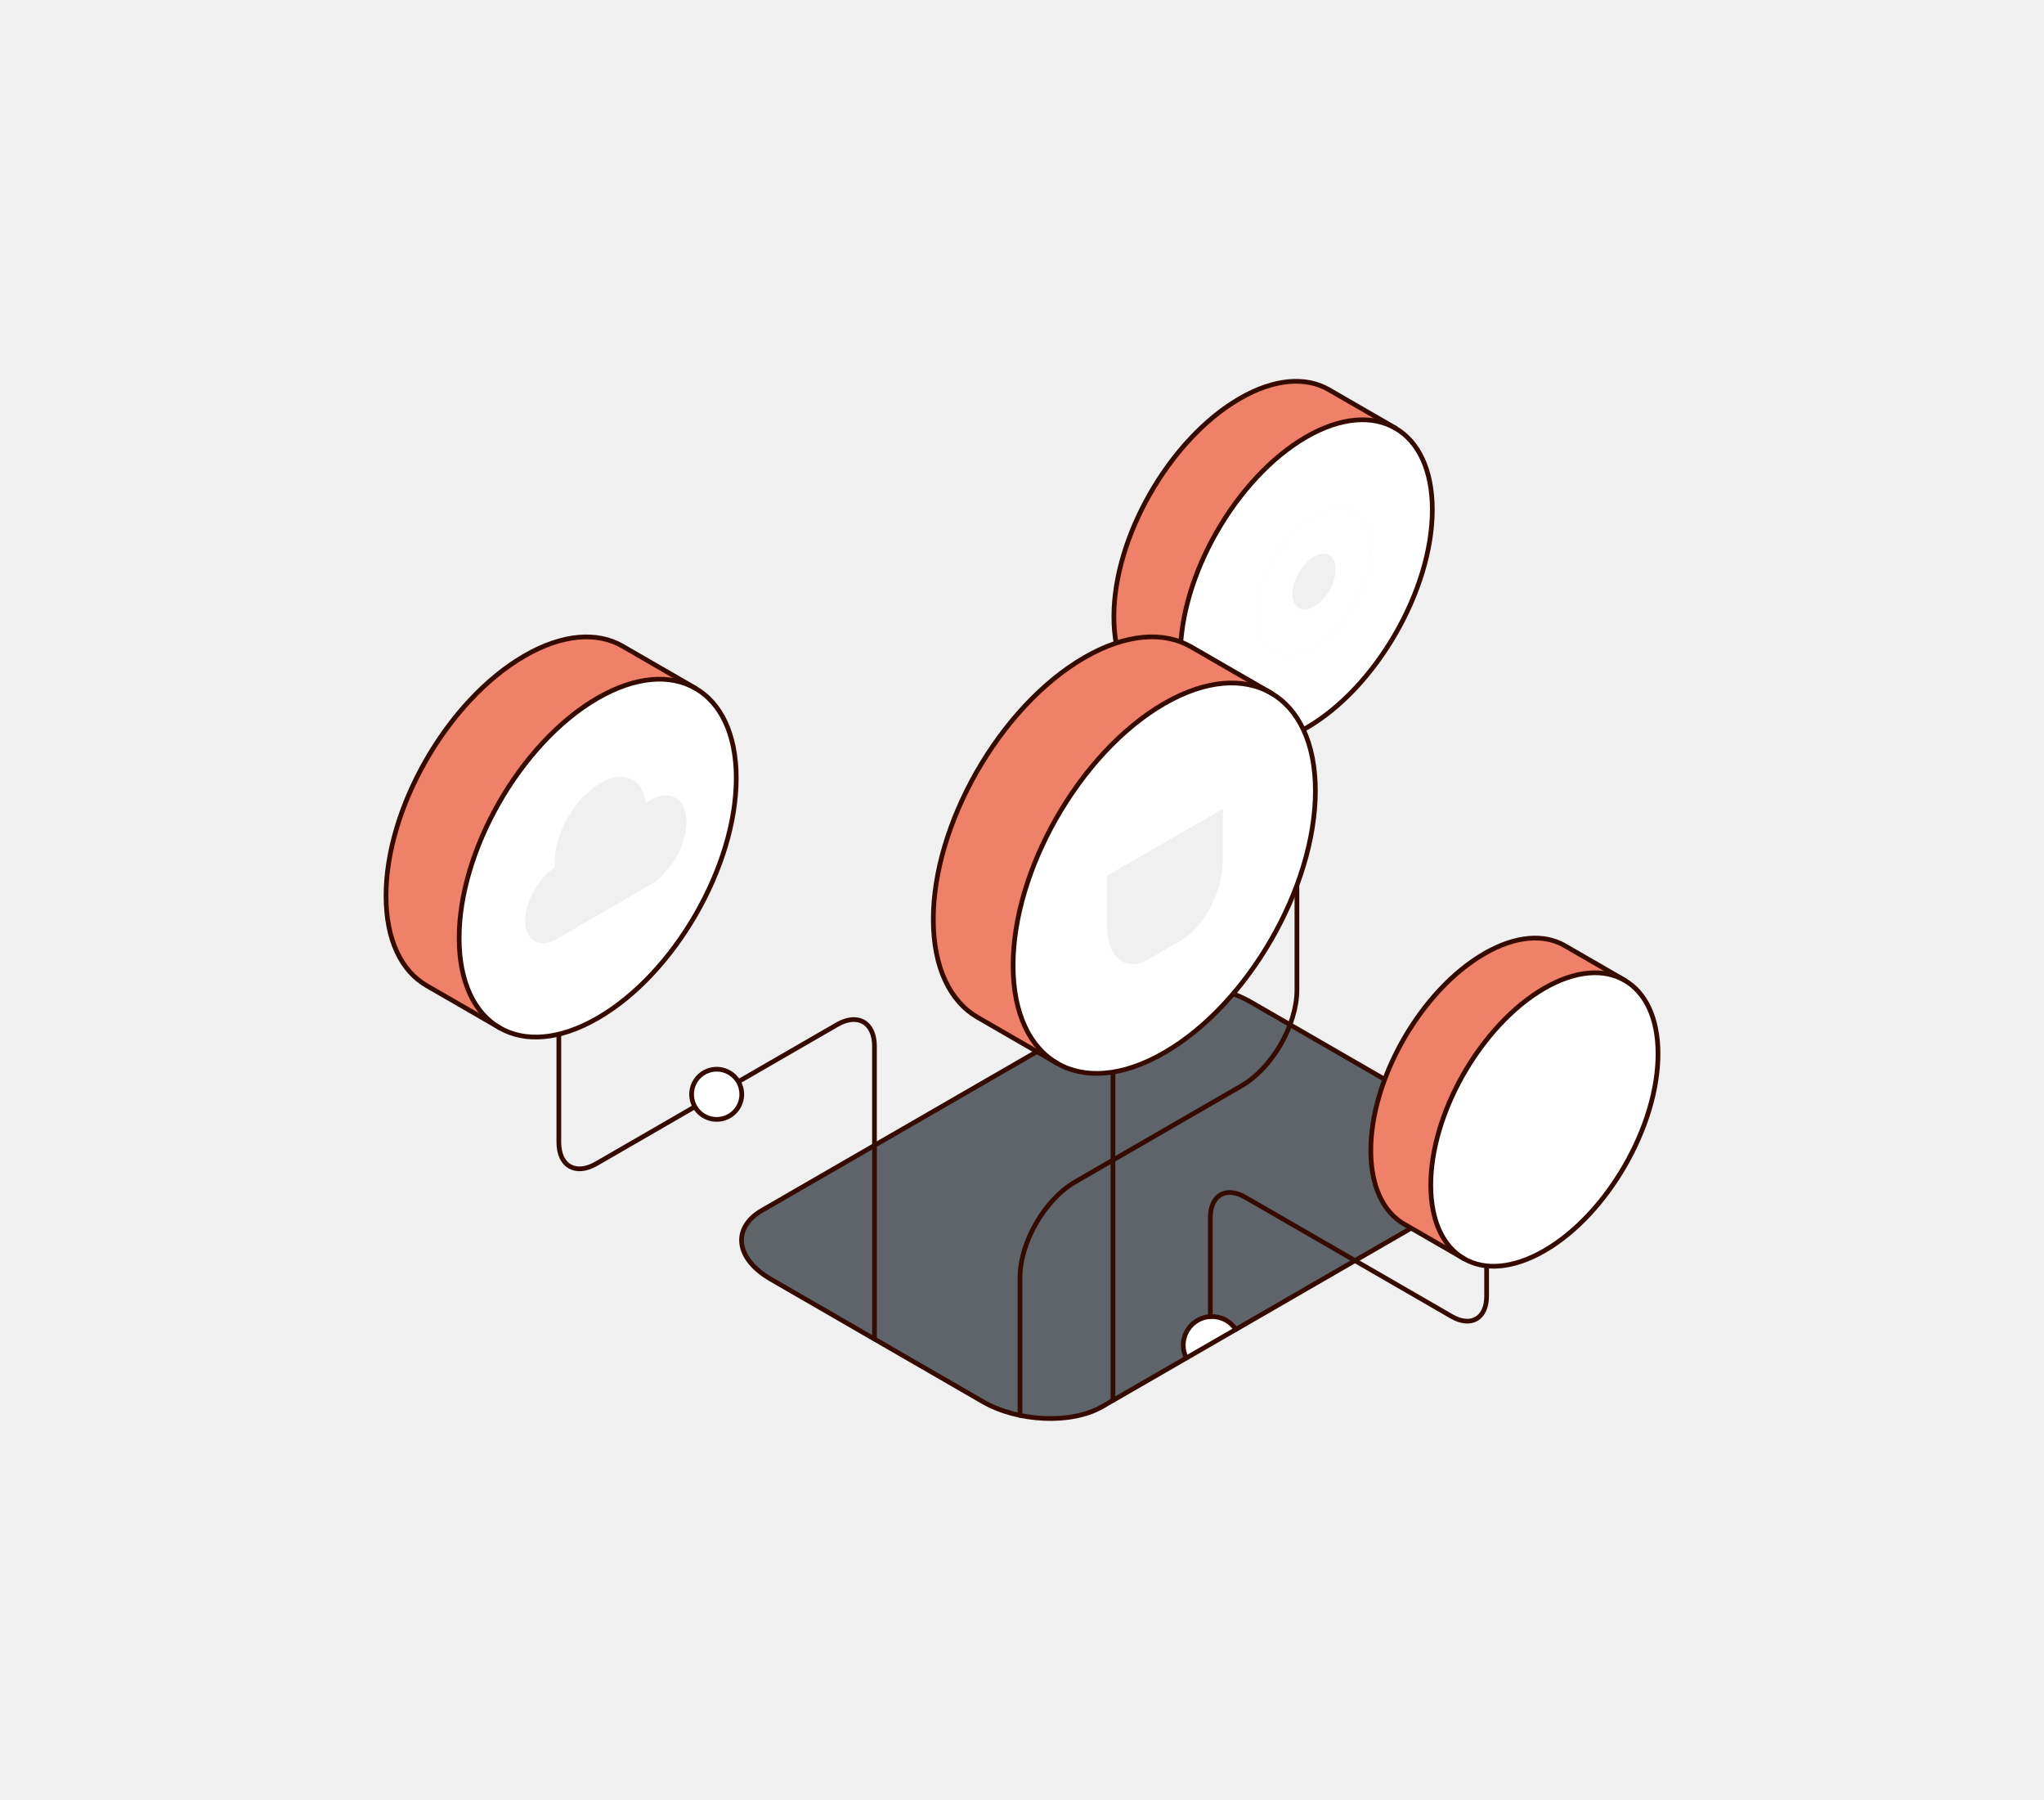
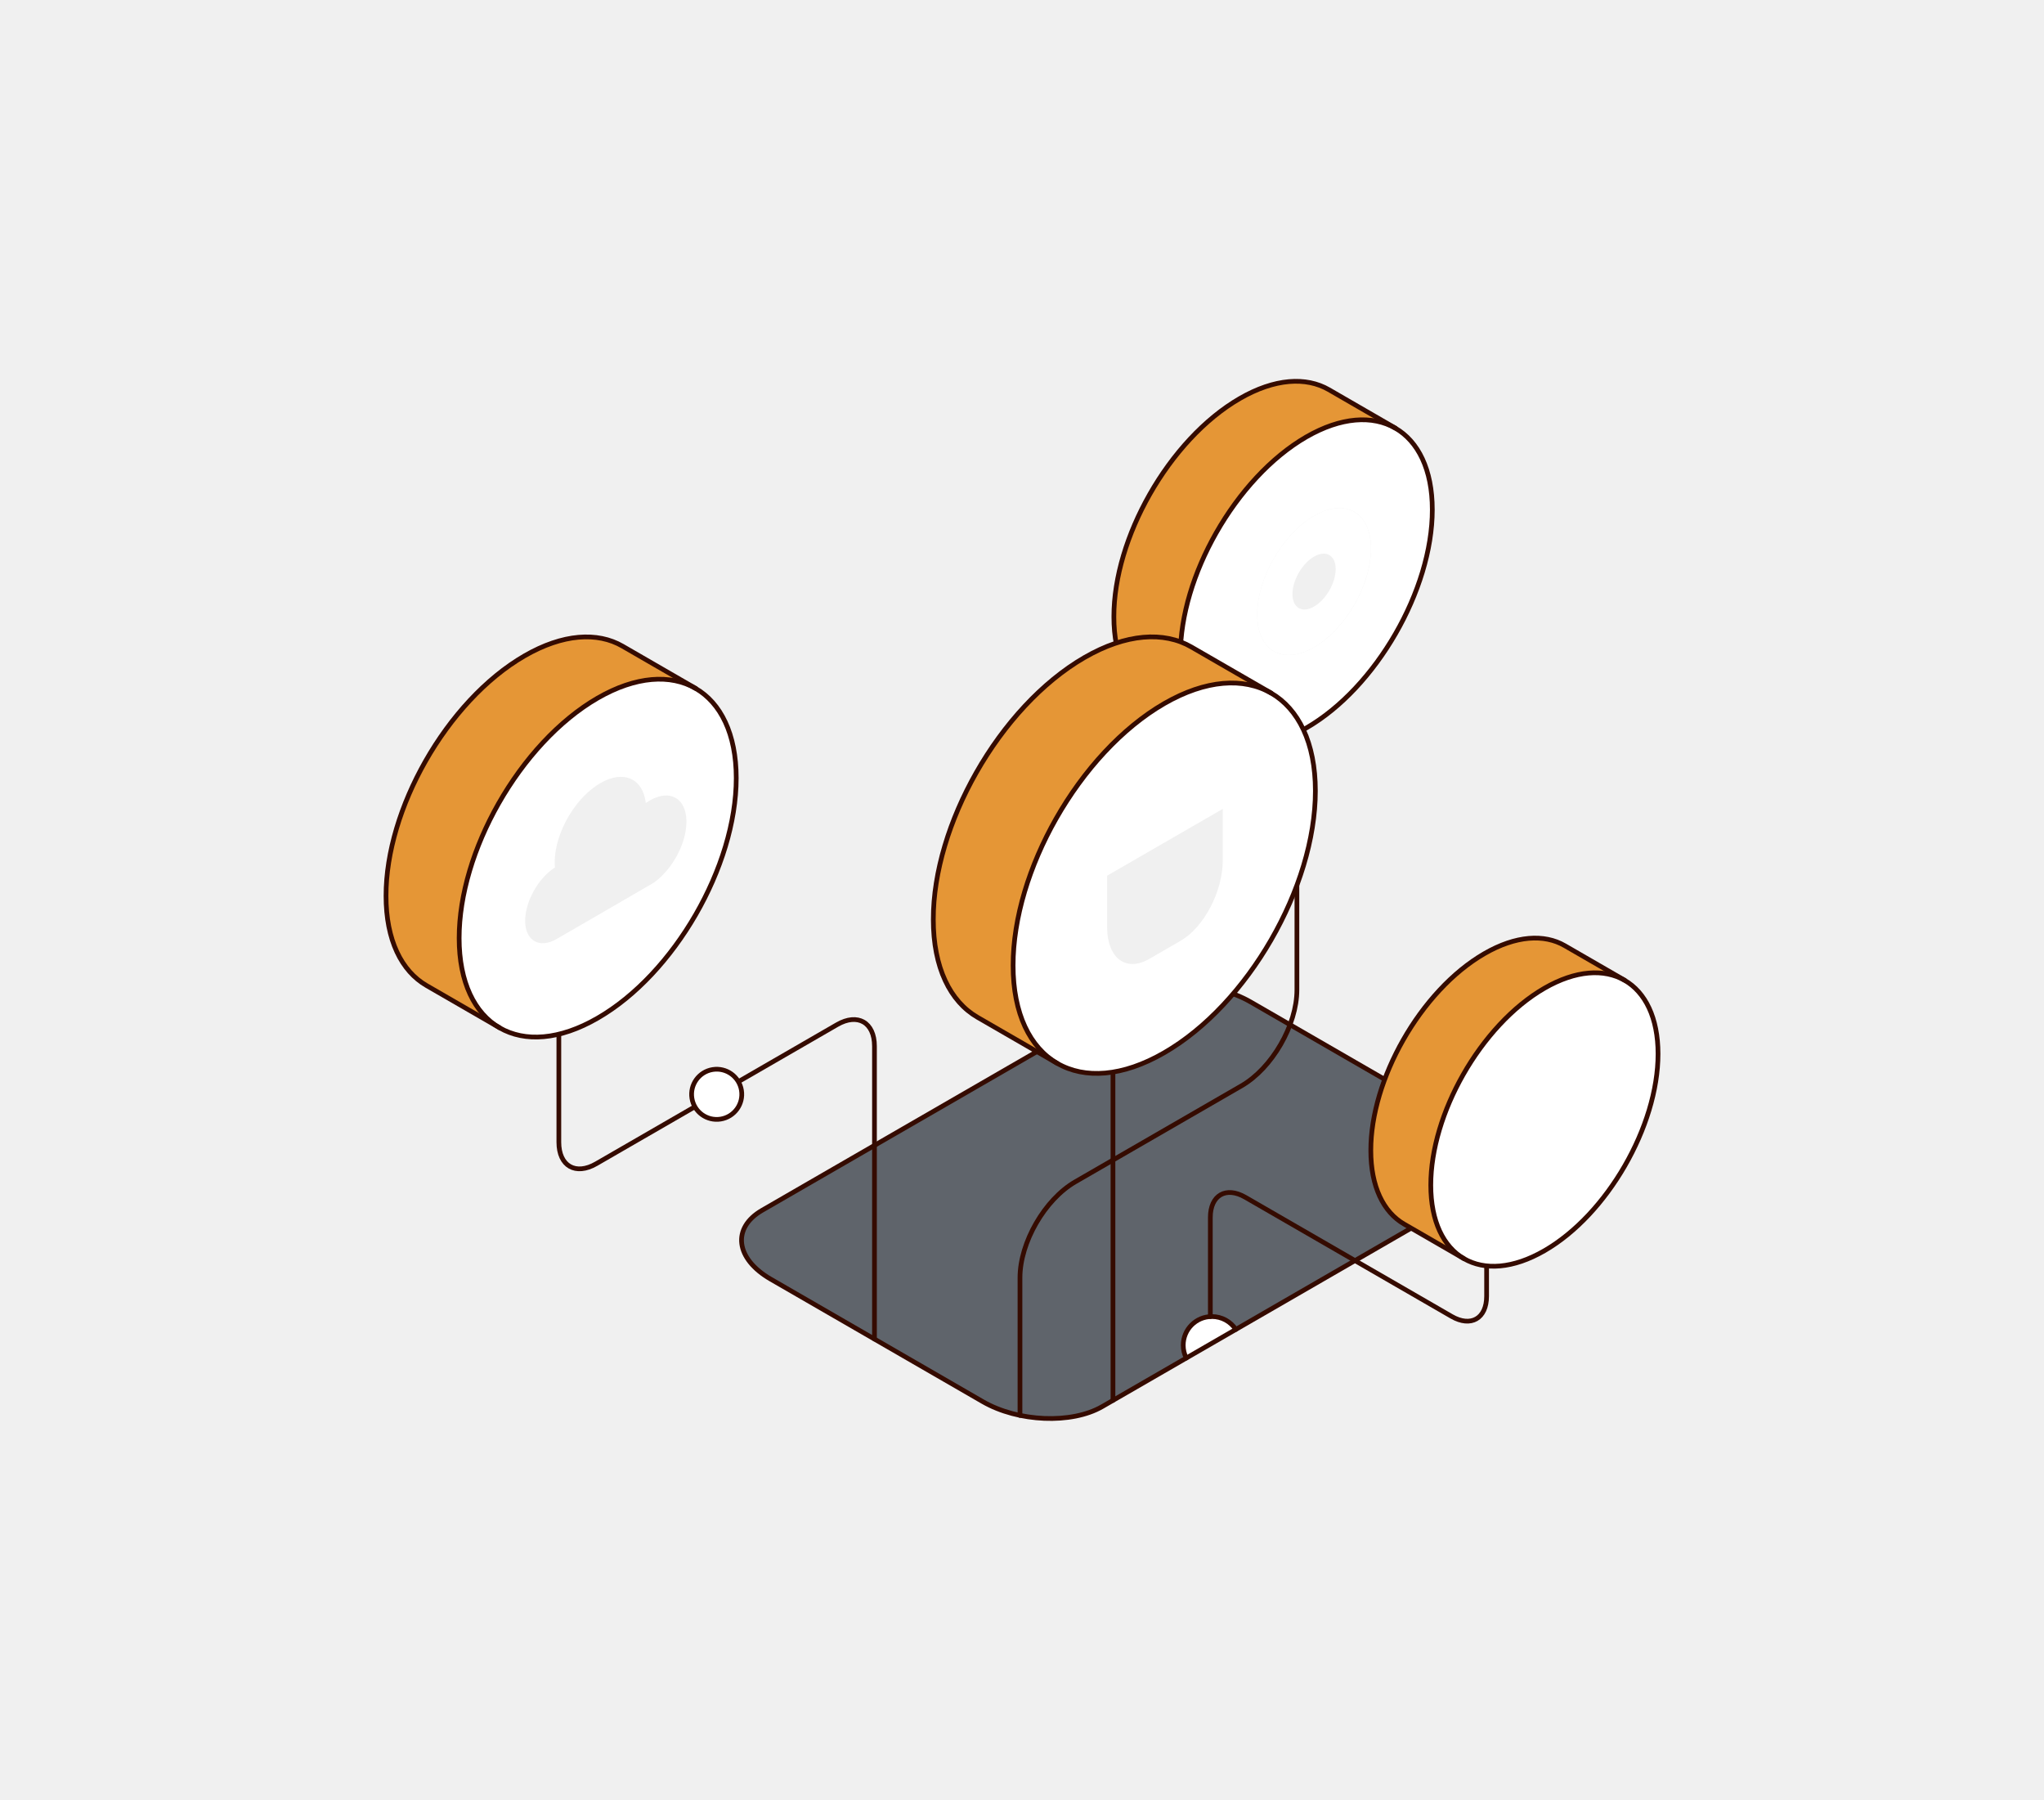
<svg xmlns="http://www.w3.org/2000/svg" width="376" height="331" viewBox="0 0 376 331" fill="none">
-   <g clip-path="url(#clip0_4379_2906)">
-     <path d="M269.084 206.8C275.585 210.548 276.289 216.224 270.661 219.475L227.335 244.491C226.395 243.06 224.776 242.12 222.932 242.12C220.021 242.12 217.662 244.479 217.662 247.39C217.662 248.239 217.862 249.04 218.22 249.755L202.755 258.683C197.127 261.933 187.296 261.521 180.795 257.773L141.787 235.249C135.286 231.495 134.582 225.818 140.21 222.574L208.116 183.366C213.744 180.115 223.575 180.522 230.076 184.276L269.084 206.8Z" fill="#5F646B" />
-     <path d="M227.337 244.491L218.222 249.755C217.864 249.04 217.664 248.239 217.664 247.39C217.664 244.479 220.023 242.12 222.934 242.12C224.778 242.12 226.397 243.06 227.337 244.491Z" fill="white" />
-     <path d="M218.22 249.755L202.755 258.683C197.127 261.933 187.296 261.521 180.795 257.773L141.787 235.249C135.286 231.495 134.582 225.818 140.21 222.574L208.116 183.366C213.744 180.115 223.575 180.522 230.076 184.276L269.084 206.8C275.585 210.548 276.289 216.224 270.661 219.475L218.22 249.755Z" stroke="#350B00" stroke-width="0.867" stroke-linecap="round" stroke-linejoin="round" />
-     <path d="M227.337 244.491C226.397 243.06 224.778 242.12 222.934 242.12C220.023 242.12 217.664 244.479 217.664 247.39C217.664 248.239 217.864 249.04 218.222 249.755" stroke="#350B00" stroke-width="0.867" stroke-linecap="round" stroke-linejoin="round" />
-     <path d="M238.572 121.355V182.038C238.572 188.533 234.011 196.436 228.383 199.686L197.817 217.334C192.19 220.585 187.629 228.481 187.629 234.982V260.296" stroke="#350B00" stroke-width="0.867" stroke-linecap="round" stroke-linejoin="round" />
-     <path d="M263.479 93.737C263.479 101.13 260.883 109.311 256.692 116.577C252.502 123.836 246.71 130.174 240.306 133.873C233.908 137.566 228.11 137.924 223.919 135.504C219.722 133.085 217.133 127.893 217.133 120.494C217.133 113.217 219.644 105.169 223.719 97.995C227.928 90.59 233.804 84.107 240.3 80.353C246.698 76.665 252.496 76.314 256.68 78.746C260.877 81.159 263.473 86.351 263.473 93.737H263.479ZM241.731 119.039C247.511 115.703 252.198 107.589 252.198 100.912C252.198 94.235 247.511 91.536 241.731 94.871C235.951 98.207 231.269 106.321 231.269 112.999C231.269 119.676 235.951 122.374 241.731 119.039Z" fill="white" />
-     <path d="M256.688 78.733V78.745C252.492 76.313 246.7 76.665 240.302 80.352C233.806 84.106 227.93 90.595 223.721 97.994C219.639 105.169 217.129 113.216 217.135 120.494C217.135 127.887 219.724 133.078 223.921 135.504L211.689 128.439C207.492 126.019 204.896 120.821 204.902 113.429C204.896 106.157 207.413 98.103 211.489 90.929C215.691 83.524 221.574 77.047 228.069 73.293C234.467 69.594 240.265 69.248 244.456 71.674L256.688 78.739V78.733Z" fill="#EE8167" />
-     <path d="M252.195 100.912C252.195 107.589 247.507 115.698 241.727 119.039C235.948 122.375 231.266 119.67 231.266 112.999C231.266 106.328 235.948 98.213 241.727 94.872C247.507 91.53 252.195 94.241 252.195 100.912ZM241.727 111.549C243.923 110.282 245.706 107.195 245.706 104.66C245.706 102.125 243.923 101.094 241.727 102.361C239.532 103.629 237.755 106.716 237.755 109.251C237.755 111.786 239.532 112.817 241.727 111.549Z" fill="white" />
-     <path d="M256.68 78.745C252.49 76.326 246.698 76.665 240.3 80.352C233.804 84.106 227.928 90.596 223.719 97.994C219.638 105.169 217.127 113.217 217.133 120.494C217.133 127.887 219.722 133.078 223.919 135.504C228.11 137.924 233.908 137.572 240.306 133.873C246.71 130.179 252.502 123.836 256.692 116.576C260.889 109.311 263.479 101.13 263.479 93.737C263.479 86.35 260.877 81.165 256.686 78.745H256.68Z" stroke="#350B00" stroke-width="0.867" stroke-linecap="round" stroke-linejoin="round" />
-     <path d="M256.688 78.733L244.456 71.668C240.265 69.242 234.467 69.588 228.069 73.287C221.574 77.041 215.691 83.524 211.489 90.923C207.407 98.097 204.896 106.151 204.902 113.423C204.896 120.816 207.492 126.007 211.689 128.433L223.921 135.498" stroke="#350B00" stroke-width="0.867" stroke-linecap="round" stroke-linejoin="round" />
-     <path d="M102.801 177.562V210.057C102.801 214.435 105.876 216.212 109.672 214.023L127.817 203.543" stroke="#350B00" stroke-width="0.867" stroke-linecap="round" stroke-linejoin="round" />
+   <g clip-path="url(#clip0_4502_7477)">
+     <path d="M269.081 206.799C275.582 210.547 276.286 216.224 270.658 219.474L227.332 244.491C226.392 243.06 224.773 242.12 222.929 242.12C220.018 242.12 217.659 244.479 217.659 247.39C217.659 248.239 217.859 249.04 218.217 249.755L202.752 258.682C197.124 261.933 187.293 261.521 180.792 257.773L141.784 235.249C135.283 231.495 134.579 225.818 140.207 222.574L208.113 183.366C213.741 180.115 223.572 180.521 230.073 184.275L269.081 206.799Z" fill="#5F646B" />
+     <path d="M227.332 244.491L218.217 249.755C217.859 249.04 217.659 248.239 217.659 247.39C217.659 244.479 220.018 242.12 222.929 242.12C224.773 242.12 226.392 243.06 227.332 244.491Z" fill="white" />
+     <path d="M218.217 249.755L202.752 258.682C197.124 261.933 187.293 261.521 180.792 257.773L141.784 235.249C135.283 231.495 134.579 225.818 140.207 222.574L208.113 183.366C213.741 180.115 223.572 180.521 230.073 184.275L269.081 206.799C275.582 210.547 276.286 216.224 270.658 219.474L218.217 249.755Z" stroke="#350B00" stroke-width="0.867" stroke-linecap="round" stroke-linejoin="round" />
+     <path d="M227.332 244.491C226.392 243.06 224.773 242.12 222.929 242.12C220.018 242.12 217.659 244.479 217.659 247.39C217.659 248.239 217.859 249.04 218.217 249.755" stroke="#350B00" stroke-width="0.867" stroke-linecap="round" stroke-linejoin="round" />
+     <path d="M238.57 121.355V182.038C238.57 188.533 234.009 196.435 228.381 199.686L197.816 217.334C192.188 220.585 187.627 228.481 187.627 234.982V260.296" stroke="#350B00" stroke-width="0.867" stroke-linecap="round" stroke-linejoin="round" />
+     <path d="M263.478 93.737C263.478 101.13 260.882 109.311 256.691 116.577C252.501 123.836 246.709 130.174 240.305 133.873C233.907 137.566 228.109 137.924 223.918 135.504C219.721 133.085 217.132 127.893 217.132 120.494C217.132 113.217 219.643 105.169 223.718 97.995C227.927 90.59 233.804 84.107 240.299 80.353C246.697 76.665 252.495 76.314 256.679 78.746C260.876 81.159 263.472 86.351 263.472 93.737H263.478ZM241.73 119.039C247.51 115.703 252.198 107.589 252.198 100.912C252.198 94.235 247.51 91.536 241.73 94.871C235.95 98.207 231.268 106.321 231.268 112.999C231.268 119.676 235.95 122.374 241.73 119.039Z" fill="white" />
+     <path d="M256.686 78.733V78.745C252.49 76.313 246.698 76.665 240.3 80.352C233.804 84.106 227.928 90.596 223.719 97.994C219.637 105.169 217.127 113.217 217.133 120.494C217.133 127.887 219.722 133.078 223.919 135.504L211.687 128.439C207.49 126.019 204.894 120.822 204.9 113.429C204.894 106.157 207.411 98.104 211.487 90.929C215.689 83.524 221.572 77.047 228.067 73.293C234.465 69.594 240.263 69.248 244.454 71.674L256.686 78.739V78.733Z" fill="#E59636" />
+     <path d="M252.193 100.912C252.193 107.589 247.505 115.698 241.725 119.039C235.946 122.375 231.264 119.67 231.264 112.999C231.264 106.328 235.946 98.213 241.725 94.872C247.505 91.53 252.193 94.241 252.193 100.912ZM241.725 111.549C243.921 110.282 245.704 107.195 245.704 104.66C245.704 102.125 243.921 101.094 241.725 102.362C239.53 103.629 237.753 106.716 237.753 109.251C237.753 111.786 239.53 112.817 241.725 111.549Z" fill="white" />
+     <path d="M256.679 78.746C252.489 76.326 246.697 76.665 240.299 80.353C233.804 84.107 227.927 90.596 223.718 97.995C219.637 105.169 217.126 113.217 217.132 120.494C217.132 127.887 219.721 133.079 223.918 135.504C228.109 137.924 233.907 137.572 240.305 133.873C246.709 130.18 252.501 123.836 256.691 116.577C260.888 109.311 263.478 101.13 263.478 93.737C263.478 86.351 260.876 81.165 256.685 78.746H256.679Z" stroke="#350B00" stroke-width="0.867" stroke-linecap="round" stroke-linejoin="round" />
+     <path d="M256.686 78.733L244.454 71.668C240.263 69.242 234.465 69.588 228.067 73.287C221.572 77.041 215.689 83.524 211.487 90.923C207.405 98.098 204.894 106.151 204.9 113.423C204.894 120.816 207.49 126.007 211.687 128.433L223.919 135.498" stroke="#350B00" stroke-width="0.867" stroke-linecap="round" stroke-linejoin="round" />
+     <path d="M102.802 177.563V210.057C102.802 214.436 105.877 216.213 109.673 214.023L127.818 203.544" stroke="#350B00" stroke-width="0.867" stroke-linecap="round" stroke-linejoin="round" />
    <path d="M135.809 198.934L153.99 188.436C157.787 186.247 160.862 188.024 160.862 192.403V246.257" stroke="#350B00" stroke-width="0.867" stroke-linecap="round" stroke-linejoin="round" />
-     <path d="M222.645 242.126V223.902C222.645 219.796 225.525 218.134 229.079 220.184L267.032 242.096C270.585 244.145 273.466 242.484 273.466 238.378V217.946" stroke="#350B00" stroke-width="0.867" stroke-linecap="round" stroke-linejoin="round" />
-     <path d="M304.991 193.811C304.991 200.482 302.65 207.857 298.866 214.413C295.087 220.962 289.86 226.675 284.086 230.011C278.319 233.346 273.091 233.668 269.307 231.478C265.522 229.295 263.181 224.613 263.188 217.942C263.188 211.38 265.45 204.121 269.131 197.65C272.927 190.973 278.228 185.12 284.086 181.736C289.86 178.407 295.081 178.092 298.86 180.287C302.644 182.464 304.985 187.146 304.991 193.811Z" fill="white" />
-     <path d="M298.872 180.28C295.093 178.097 289.866 178.412 284.098 181.742C278.24 185.126 272.939 190.978 269.143 197.655C265.462 204.126 263.2 211.386 263.2 217.948C263.2 224.619 265.534 229.301 269.319 231.484L258.287 225.11C254.503 222.927 252.162 218.239 252.168 211.574C252.168 205.018 254.43 197.753 258.111 191.282C261.902 184.604 267.208 178.758 273.067 175.374C278.84 172.038 284.068 171.723 287.846 173.912L298.878 180.28H298.872Z" fill="#EE8167" />
-     <path d="M298.867 180.293C295.083 178.109 289.861 178.419 284.094 181.742C278.236 185.126 272.935 190.979 269.139 197.656C265.457 204.127 263.195 211.386 263.195 217.948C263.195 224.619 265.53 229.301 269.315 231.484C273.093 233.667 278.32 233.346 284.094 230.017C289.874 226.681 295.095 220.968 298.874 214.418C302.658 207.862 304.999 200.488 304.999 193.817C304.999 187.152 302.652 182.476 298.867 180.293Z" stroke="#350B00" stroke-width="0.867" stroke-linecap="round" stroke-linejoin="round" />
-     <path d="M298.874 180.28L287.842 173.912C284.064 171.723 278.836 172.038 273.063 175.374C267.204 178.758 261.898 184.604 258.107 191.282C254.426 197.753 252.158 205.018 252.164 211.574C252.164 218.239 254.499 222.927 258.283 225.11L269.315 231.484" stroke="#350B00" stroke-width="0.867" stroke-linecap="round" stroke-linejoin="round" />
-     <path d="M135.434 143.096C135.434 151.228 132.584 160.228 127.969 168.215C123.359 176.202 116.992 183.171 109.945 187.234C102.91 191.297 96.536 191.692 91.927 189.029C87.311 186.367 84.461 180.654 84.461 172.527C84.461 164.528 87.22 155.674 91.708 147.784C96.335 139.645 102.8 132.507 109.945 128.377C116.979 124.32 123.353 123.937 127.963 126.606C132.578 129.256 135.434 134.969 135.434 143.096ZM126.125 152.817C126.222 152.241 126.271 151.671 126.271 151.113C126.271 146.813 123.244 145.055 119.527 147.22C119.284 147.365 119.035 147.517 118.799 147.687C118.277 143.199 114.742 141.537 110.448 144.017C109.575 144.521 108.738 145.158 107.943 145.904C106.712 147.056 105.602 148.451 104.693 149.967L104.608 150.112C103.025 152.793 102.036 155.843 102.036 158.591C102.036 158.894 102.048 159.191 102.073 159.476C102.073 159.494 102.073 159.519 102.079 159.543H102.067C99.022 161.496 96.602 165.796 96.602 169.362C96.602 172.928 99.186 174.541 102.382 172.697C102.382 172.697 119.975 162.527 120.2 162.375C120.855 161.92 121.486 161.381 122.074 160.756C122.874 159.919 123.602 158.949 124.209 157.912L124.251 157.845C125.179 156.25 125.852 154.509 126.125 152.817Z" fill="white" />
-     <path d="M127.971 126.612C123.356 123.938 116.988 124.326 109.947 128.383C102.803 132.513 96.338 139.645 91.71 147.79C87.222 155.68 84.463 164.534 84.463 172.533C84.463 180.666 87.314 186.373 91.929 189.035L78.477 181.267C73.862 178.604 71.006 172.891 71.012 164.765C71.006 156.772 73.771 147.911 78.259 140.021C82.88 131.882 89.351 124.75 96.495 120.626C103.53 116.557 109.91 116.175 114.519 118.843L127.971 126.612Z" fill="#EE8167" />
-     <path d="M127.963 126.606C123.353 123.944 116.986 124.32 109.945 128.377C102.8 132.507 96.335 139.639 91.708 147.784C87.22 155.674 84.461 164.528 84.461 172.528C84.461 180.66 87.311 186.367 91.927 189.03C96.536 191.692 102.91 191.304 109.945 187.234C116.992 183.171 123.359 176.197 127.969 168.216C132.584 160.223 135.434 151.229 135.434 143.096C135.434 134.969 132.572 129.269 127.963 126.606Z" stroke="#350B00" stroke-width="0.867" stroke-linecap="round" stroke-linejoin="round" />
-     <path d="M127.971 126.6L114.519 118.832C109.91 116.163 103.536 116.545 96.495 120.615C89.351 124.745 82.88 131.871 78.259 140.009C73.771 147.899 71.006 156.76 71.012 164.753C71.006 172.88 73.856 178.592 78.477 181.255L91.929 189.024" stroke="#350B00" stroke-width="0.867" stroke-linecap="round" stroke-linejoin="round" />
+     <path d="M222.645 242.126V223.902C222.645 219.796 225.525 218.135 229.079 220.185L267.032 242.096C270.585 244.146 273.466 242.484 273.466 238.379V217.947" stroke="#350B00" stroke-width="0.867" stroke-linecap="round" stroke-linejoin="round" />
+     <path d="M304.993 193.811C304.993 200.482 302.652 207.857 298.868 214.413C295.089 220.963 289.862 226.676 284.088 230.011C278.321 233.347 273.093 233.668 269.309 231.479C265.524 229.295 263.183 224.614 263.189 217.942C263.189 211.381 265.452 204.121 269.133 197.65C272.929 190.973 278.23 185.121 284.088 181.737C289.862 178.407 295.083 178.092 298.862 180.287C302.646 182.464 304.987 187.146 304.993 193.811Z" fill="white" />
+     <path d="M298.874 180.281C295.095 178.098 289.868 178.413 284.1 181.742C278.242 185.126 272.941 190.979 269.145 197.656C265.464 204.127 263.201 211.386 263.201 217.948C263.201 224.619 265.536 229.301 269.321 231.484L258.289 225.111C254.505 222.927 252.164 218.239 252.17 211.574C252.17 205.018 254.432 197.753 258.113 191.282C261.904 184.605 267.21 178.759 273.069 175.375C278.842 172.039 284.07 171.724 287.848 173.913L298.88 180.281H298.874Z" fill="#E59636" />
+     <path d="M298.869 180.293C295.085 178.11 289.863 178.419 284.096 181.742C278.238 185.126 272.937 190.979 269.141 197.656C265.459 204.127 263.197 211.386 263.197 217.948C263.197 224.619 265.532 229.301 269.316 231.484C273.095 233.668 278.322 233.346 284.096 230.017C289.876 226.681 295.097 220.968 298.875 214.419C302.66 207.863 305.001 200.488 305.001 193.817C305.001 187.152 302.654 182.476 298.869 180.293Z" stroke="#350B00" stroke-width="0.867" stroke-linecap="round" stroke-linejoin="round" />
+     <path d="M298.874 180.281L287.842 173.913C284.064 171.724 278.836 172.039 273.063 175.375C267.204 178.759 261.898 184.605 258.107 191.282C254.426 197.753 252.158 205.018 252.164 211.574C252.164 218.239 254.499 222.927 258.283 225.111L269.315 231.484" stroke="#350B00" stroke-width="0.867" stroke-linecap="round" stroke-linejoin="round" />
+     <path d="M135.433 143.095C135.433 151.228 132.583 160.228 127.968 168.215C123.358 176.202 116.991 183.17 109.944 187.234C102.909 191.297 96.535 191.691 91.925 189.029C87.31 186.366 84.46 180.654 84.46 172.527C84.46 164.528 87.219 155.673 91.707 147.783C96.335 139.645 102.799 132.506 109.944 128.376C116.979 124.319 123.352 123.937 127.962 126.606C132.577 129.256 135.433 134.969 135.433 143.095ZM126.124 152.817C126.221 152.241 126.27 151.671 126.27 151.113C126.27 146.813 123.243 145.054 119.526 147.219C119.283 147.365 119.034 147.516 118.798 147.686C118.276 143.198 114.741 141.537 110.447 144.017C109.574 144.52 108.737 145.157 107.942 145.903C106.711 147.055 105.601 148.45 104.692 149.967L104.607 150.112C103.024 152.793 102.035 155.843 102.035 158.59C102.035 158.894 102.047 159.191 102.072 159.476C102.072 159.494 102.072 159.518 102.078 159.543H102.066C99.021 161.495 96.601 165.795 96.601 169.361C96.601 172.927 99.185 174.54 102.381 172.697C102.381 172.697 119.974 162.526 120.199 162.375C120.854 161.92 121.485 161.38 122.073 160.755C122.873 159.919 123.601 158.948 124.208 157.911L124.25 157.844C125.178 156.249 125.851 154.509 126.124 152.817Z" fill="white" />
+     <path d="M127.969 126.612C123.354 123.937 116.986 124.326 109.945 128.383C102.801 132.513 96.336 139.645 91.708 147.79C87.221 155.68 84.461 164.534 84.461 172.533C84.461 180.666 87.311 186.373 91.927 189.035L78.475 181.266C73.86 178.604 71.004 172.891 71.01 164.765C71.004 156.771 73.769 147.911 78.257 140.021C82.878 131.882 89.349 124.75 96.493 120.626C103.528 116.557 109.908 116.175 114.517 118.843L127.969 126.612Z" fill="#E59636" />
+     <path d="M127.962 126.606C123.352 123.944 116.985 124.32 109.944 128.377C102.799 132.507 96.335 139.639 91.707 147.784C87.219 155.674 84.46 164.528 84.46 172.528C84.46 180.66 87.31 186.367 91.925 189.03C96.535 191.692 102.909 191.304 109.944 187.234C116.991 183.171 123.358 176.197 127.968 168.216C132.583 160.223 135.433 151.229 135.433 143.096C135.433 134.969 132.571 129.269 127.962 126.606Z" stroke="#350B00" stroke-width="0.867" stroke-linecap="round" stroke-linejoin="round" />
+     <path d="M127.969 126.6L114.517 118.831C109.908 116.163 103.534 116.545 96.493 120.614C89.349 124.744 82.878 131.87 78.257 140.009C73.769 147.899 71.004 156.759 71.01 164.753C71.004 172.879 73.854 178.592 78.475 181.254L91.927 189.023" stroke="#350B00" stroke-width="0.867" stroke-linecap="round" stroke-linejoin="round" />
    <path d="M204.734 188.849V257.537" stroke="#350B00" stroke-width="0.867" stroke-linecap="round" stroke-linejoin="round" />
-     <path d="M219.883 151.673L203.66 161.043V170.504C203.66 176.204 207.123 178.824 211.398 176.356L217.196 173.008C221.471 170.54 224.934 163.924 224.934 158.223V148.762L219.883 151.679V151.673ZM241.97 145.445C241.97 154.317 238.859 164.136 233.825 172.851C228.798 181.56 221.847 189.165 214.164 193.604C206.492 198.037 199.536 198.468 194.502 195.563C189.468 192.658 186.357 186.429 186.363 177.557C186.363 168.83 189.371 159.169 194.266 150.563C199.317 141.679 206.364 133.898 214.164 129.392C221.841 124.964 228.791 124.546 233.819 127.463C238.853 130.356 241.97 136.584 241.97 145.451V145.445Z" fill="white" />
-     <path d="M233.826 127.451V127.463C228.792 124.546 221.842 124.964 214.164 129.391C206.371 133.897 199.318 141.678 194.266 150.563C189.372 159.175 186.358 168.83 186.364 177.557C186.364 186.429 189.475 192.658 194.503 195.562L179.826 187.084C174.793 184.179 171.675 177.945 171.688 169.078C171.681 160.357 174.696 150.69 179.59 142.085C184.636 133.2 191.689 125.425 199.488 120.919C207.166 116.48 214.122 116.067 219.149 118.972L233.826 127.445V127.451Z" fill="#EE8167" />
-     <path d="M233.819 127.462C228.785 124.557 221.841 124.963 214.164 129.39C206.371 133.896 199.317 141.677 194.266 150.562C189.371 159.174 186.357 168.829 186.363 177.556C186.363 186.428 189.474 192.657 194.502 195.562C199.53 198.466 206.486 198.042 214.164 193.603C221.847 189.169 228.798 181.564 233.825 172.849C238.859 164.129 241.97 154.316 241.97 145.443C241.97 136.577 238.847 130.361 233.819 127.456V127.462Z" stroke="#350B00" stroke-width="0.867" stroke-linecap="round" stroke-linejoin="round" />
-     <path d="M233.826 127.45L219.149 118.978C214.122 116.067 207.166 116.485 199.488 120.925C191.695 125.431 184.636 133.205 179.59 142.09C174.696 150.702 171.675 160.363 171.688 169.084C171.681 177.95 174.793 184.185 179.826 187.09L194.503 195.568" stroke="#350B00" stroke-width="0.867" stroke-linecap="round" stroke-linejoin="round" />
-     <path d="M132.575 205.805C135.091 205.398 136.8 203.028 136.392 200.512C135.985 197.996 133.615 196.286 131.099 196.694C128.583 197.101 126.873 199.471 127.281 201.987C127.688 204.504 130.058 206.213 132.575 205.805Z" fill="white" stroke="#350B00" stroke-width="0.867" stroke-linecap="round" stroke-linejoin="round" />
+     <path d="M219.882 151.673L203.659 161.043V170.503C203.659 176.204 207.122 178.824 211.397 176.356L217.195 173.008C221.47 170.54 224.933 163.923 224.933 158.223V148.762L219.882 151.679V151.673ZM241.969 145.444C241.969 154.317 238.858 164.136 233.824 172.85C228.797 181.559 221.846 189.164 214.163 193.604C206.491 198.037 199.535 198.467 194.501 195.563C189.467 192.658 186.356 186.429 186.362 177.557C186.362 168.83 189.37 159.169 194.265 150.563C199.316 141.678 206.363 133.897 214.163 129.391C221.84 124.964 228.79 124.546 233.818 127.463C238.852 130.356 241.969 136.584 241.969 145.45V145.444Z" fill="white" />
+     <path d="M233.824 127.451V127.463C228.79 124.546 221.84 124.964 214.162 129.392C206.369 133.898 199.316 141.678 194.264 150.563C189.37 159.175 186.356 168.83 186.362 177.557C186.362 186.429 189.473 192.658 194.501 195.563L179.824 187.084C174.791 184.179 171.673 177.945 171.686 169.078C171.68 160.358 174.694 150.691 179.588 142.085C184.634 133.2 191.687 125.425 199.486 120.919C207.164 116.48 214.12 116.068 219.147 118.973L233.824 127.445V127.451Z" fill="#E59636" />
+     <path d="M233.818 127.462C228.784 124.557 221.84 124.964 214.163 129.391C206.37 133.897 199.316 141.678 194.265 150.562C189.37 159.174 186.356 168.829 186.362 177.556C186.362 186.429 189.473 192.657 194.501 195.562C199.529 198.467 206.485 198.042 214.163 193.603C221.846 189.17 228.797 181.565 233.824 172.85C238.858 164.129 241.969 154.316 241.969 145.444C241.969 136.577 238.846 130.361 233.818 127.456V127.462Z" stroke="#350B00" stroke-width="0.867" stroke-linecap="round" stroke-linejoin="round" />
+     <path d="M233.824 127.45L219.147 118.978C214.12 116.067 207.164 116.485 199.486 120.925C191.693 125.431 184.634 133.206 179.588 142.09C174.694 150.702 171.673 160.363 171.686 169.084C171.68 177.95 174.791 184.185 179.824 187.09L194.501 195.568" stroke="#350B00" stroke-width="0.867" stroke-linecap="round" stroke-linejoin="round" />
+     <path d="M132.575 205.805C135.091 205.398 136.8 203.027 136.392 200.511C135.985 197.995 133.615 196.286 131.099 196.693C128.583 197.101 126.873 199.471 127.281 201.987C127.688 204.503 130.058 206.213 132.575 205.805Z" fill="white" stroke="#350B00" stroke-width="0.867" stroke-linecap="round" stroke-linejoin="round" />
  </g>
  <defs>
-     <clipPath id="clip0_4379_2906">
-       <rect width="235.799" height="192.564" fill="white" transform="translate(70.1016 69.2178)" />
+     <clipPath id="clip0_4502_7477">
+       <rect width="235.799" height="192.564" fill="white" transform="translate(70.1006 69.2179)" />
    </clipPath>
  </defs>
</svg>
